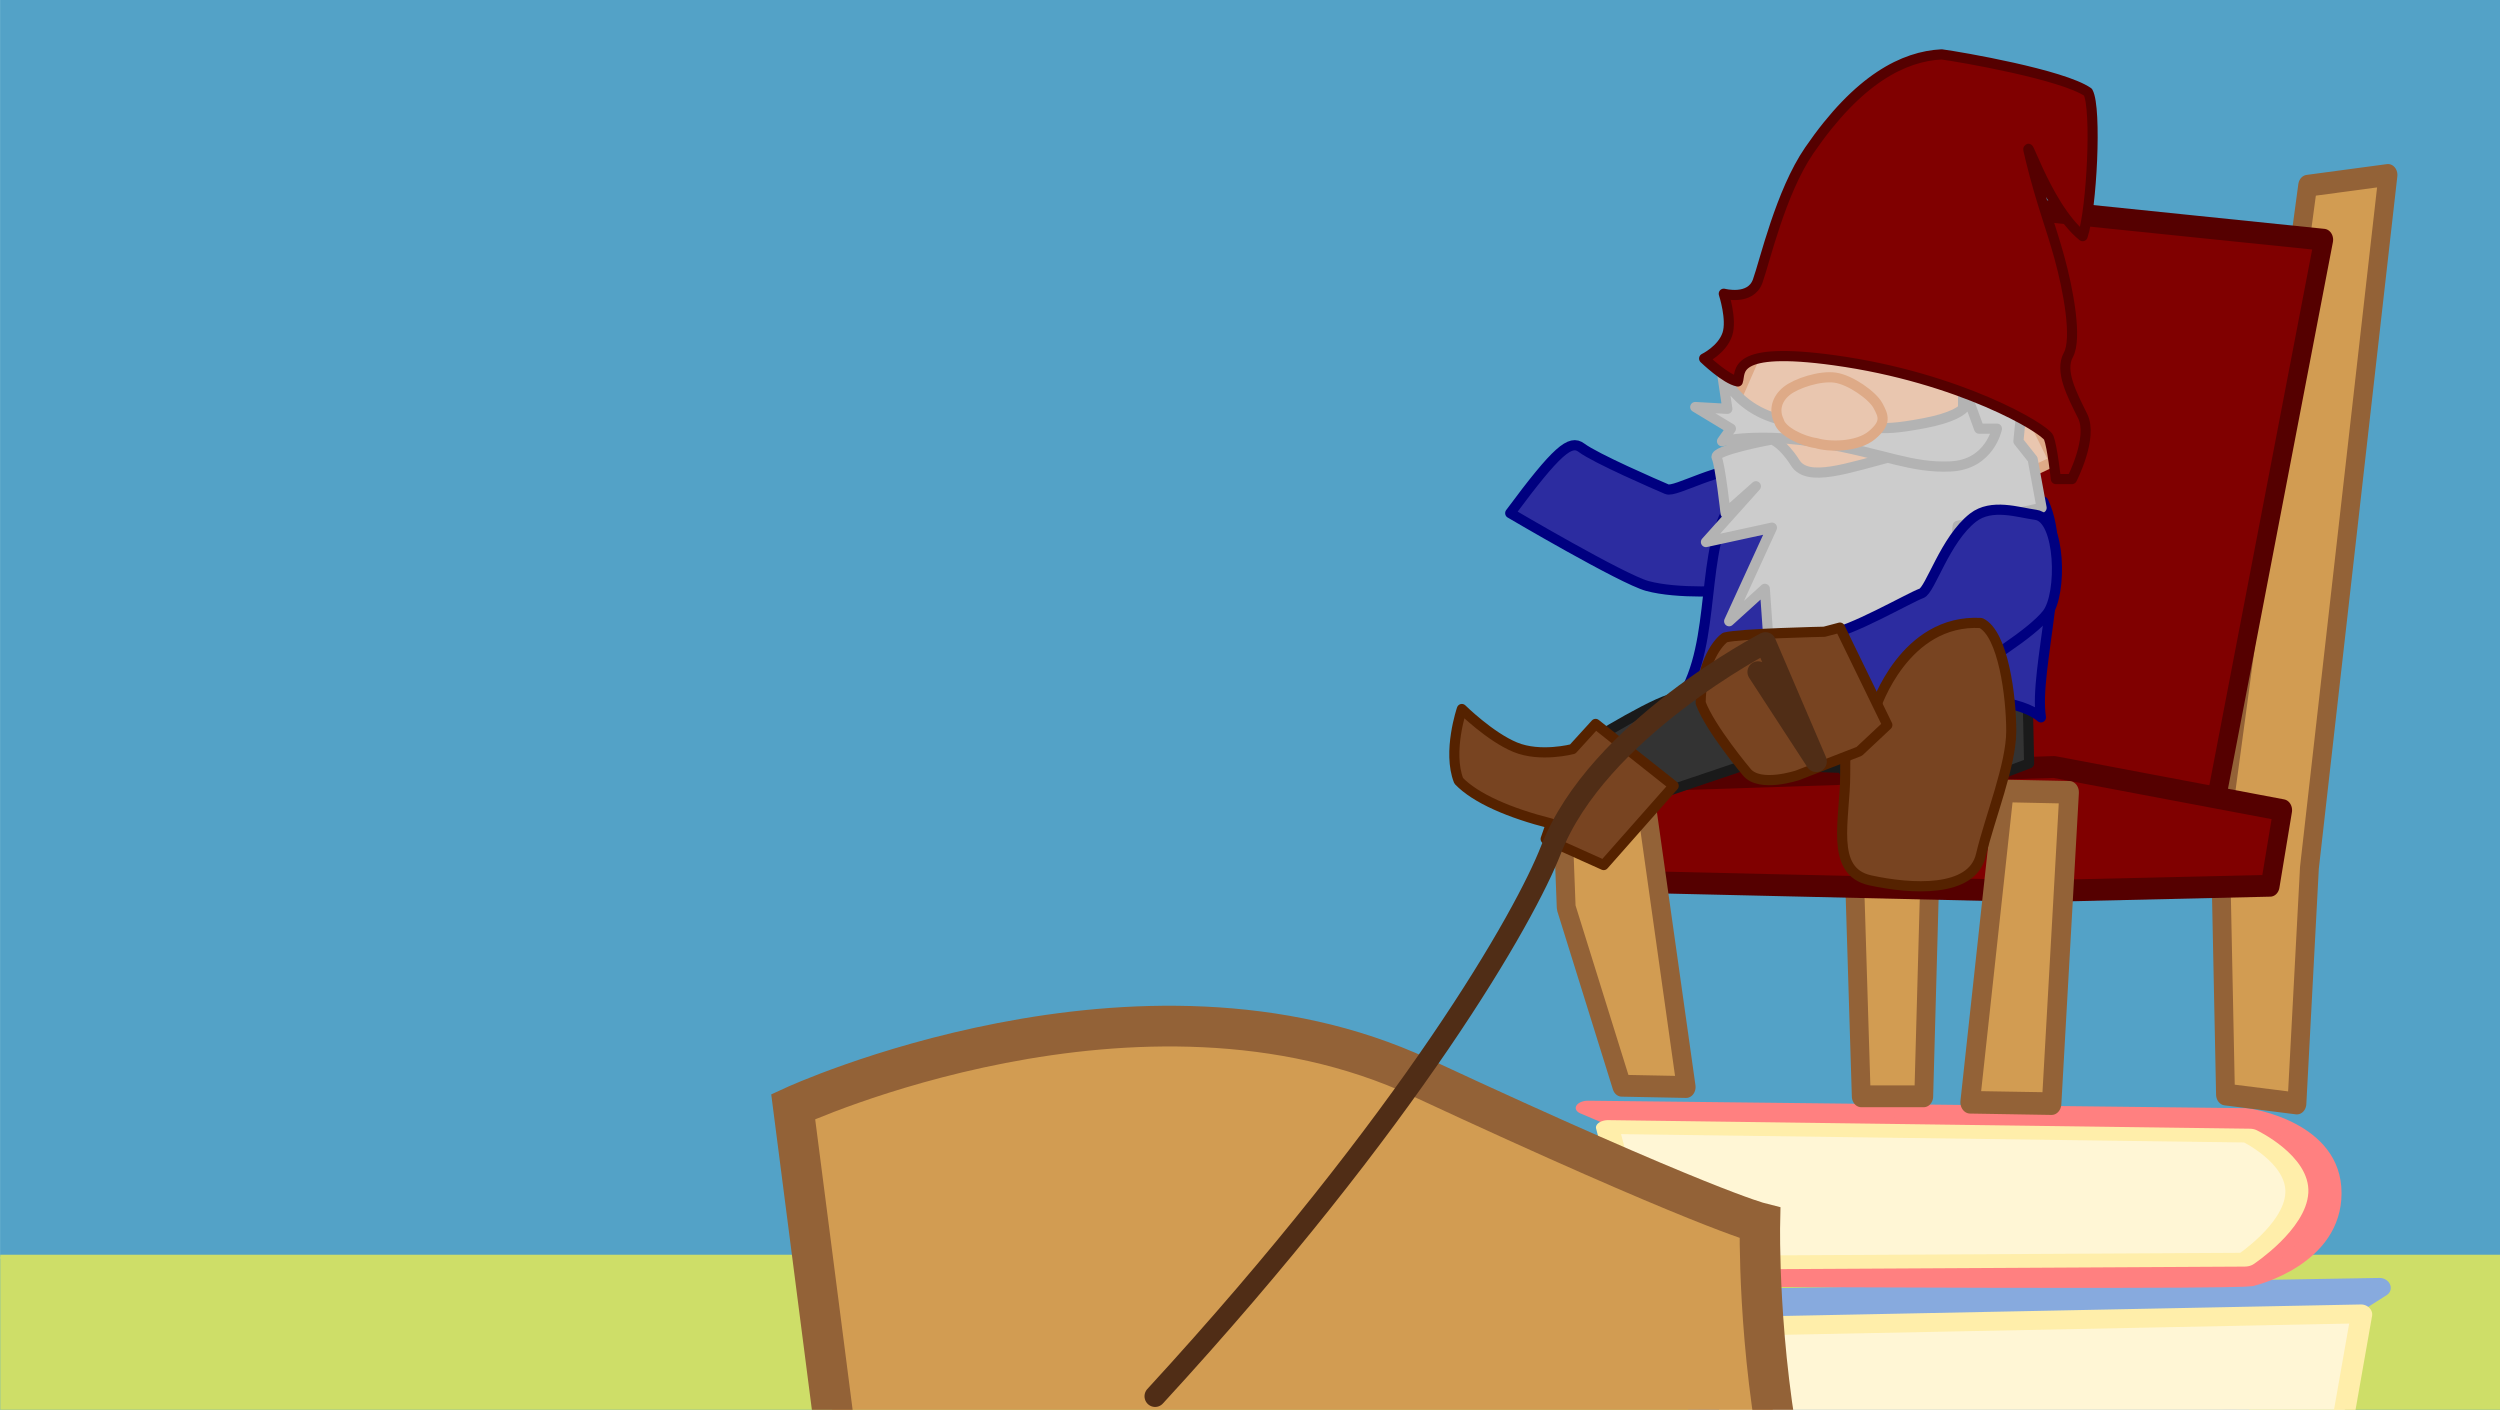
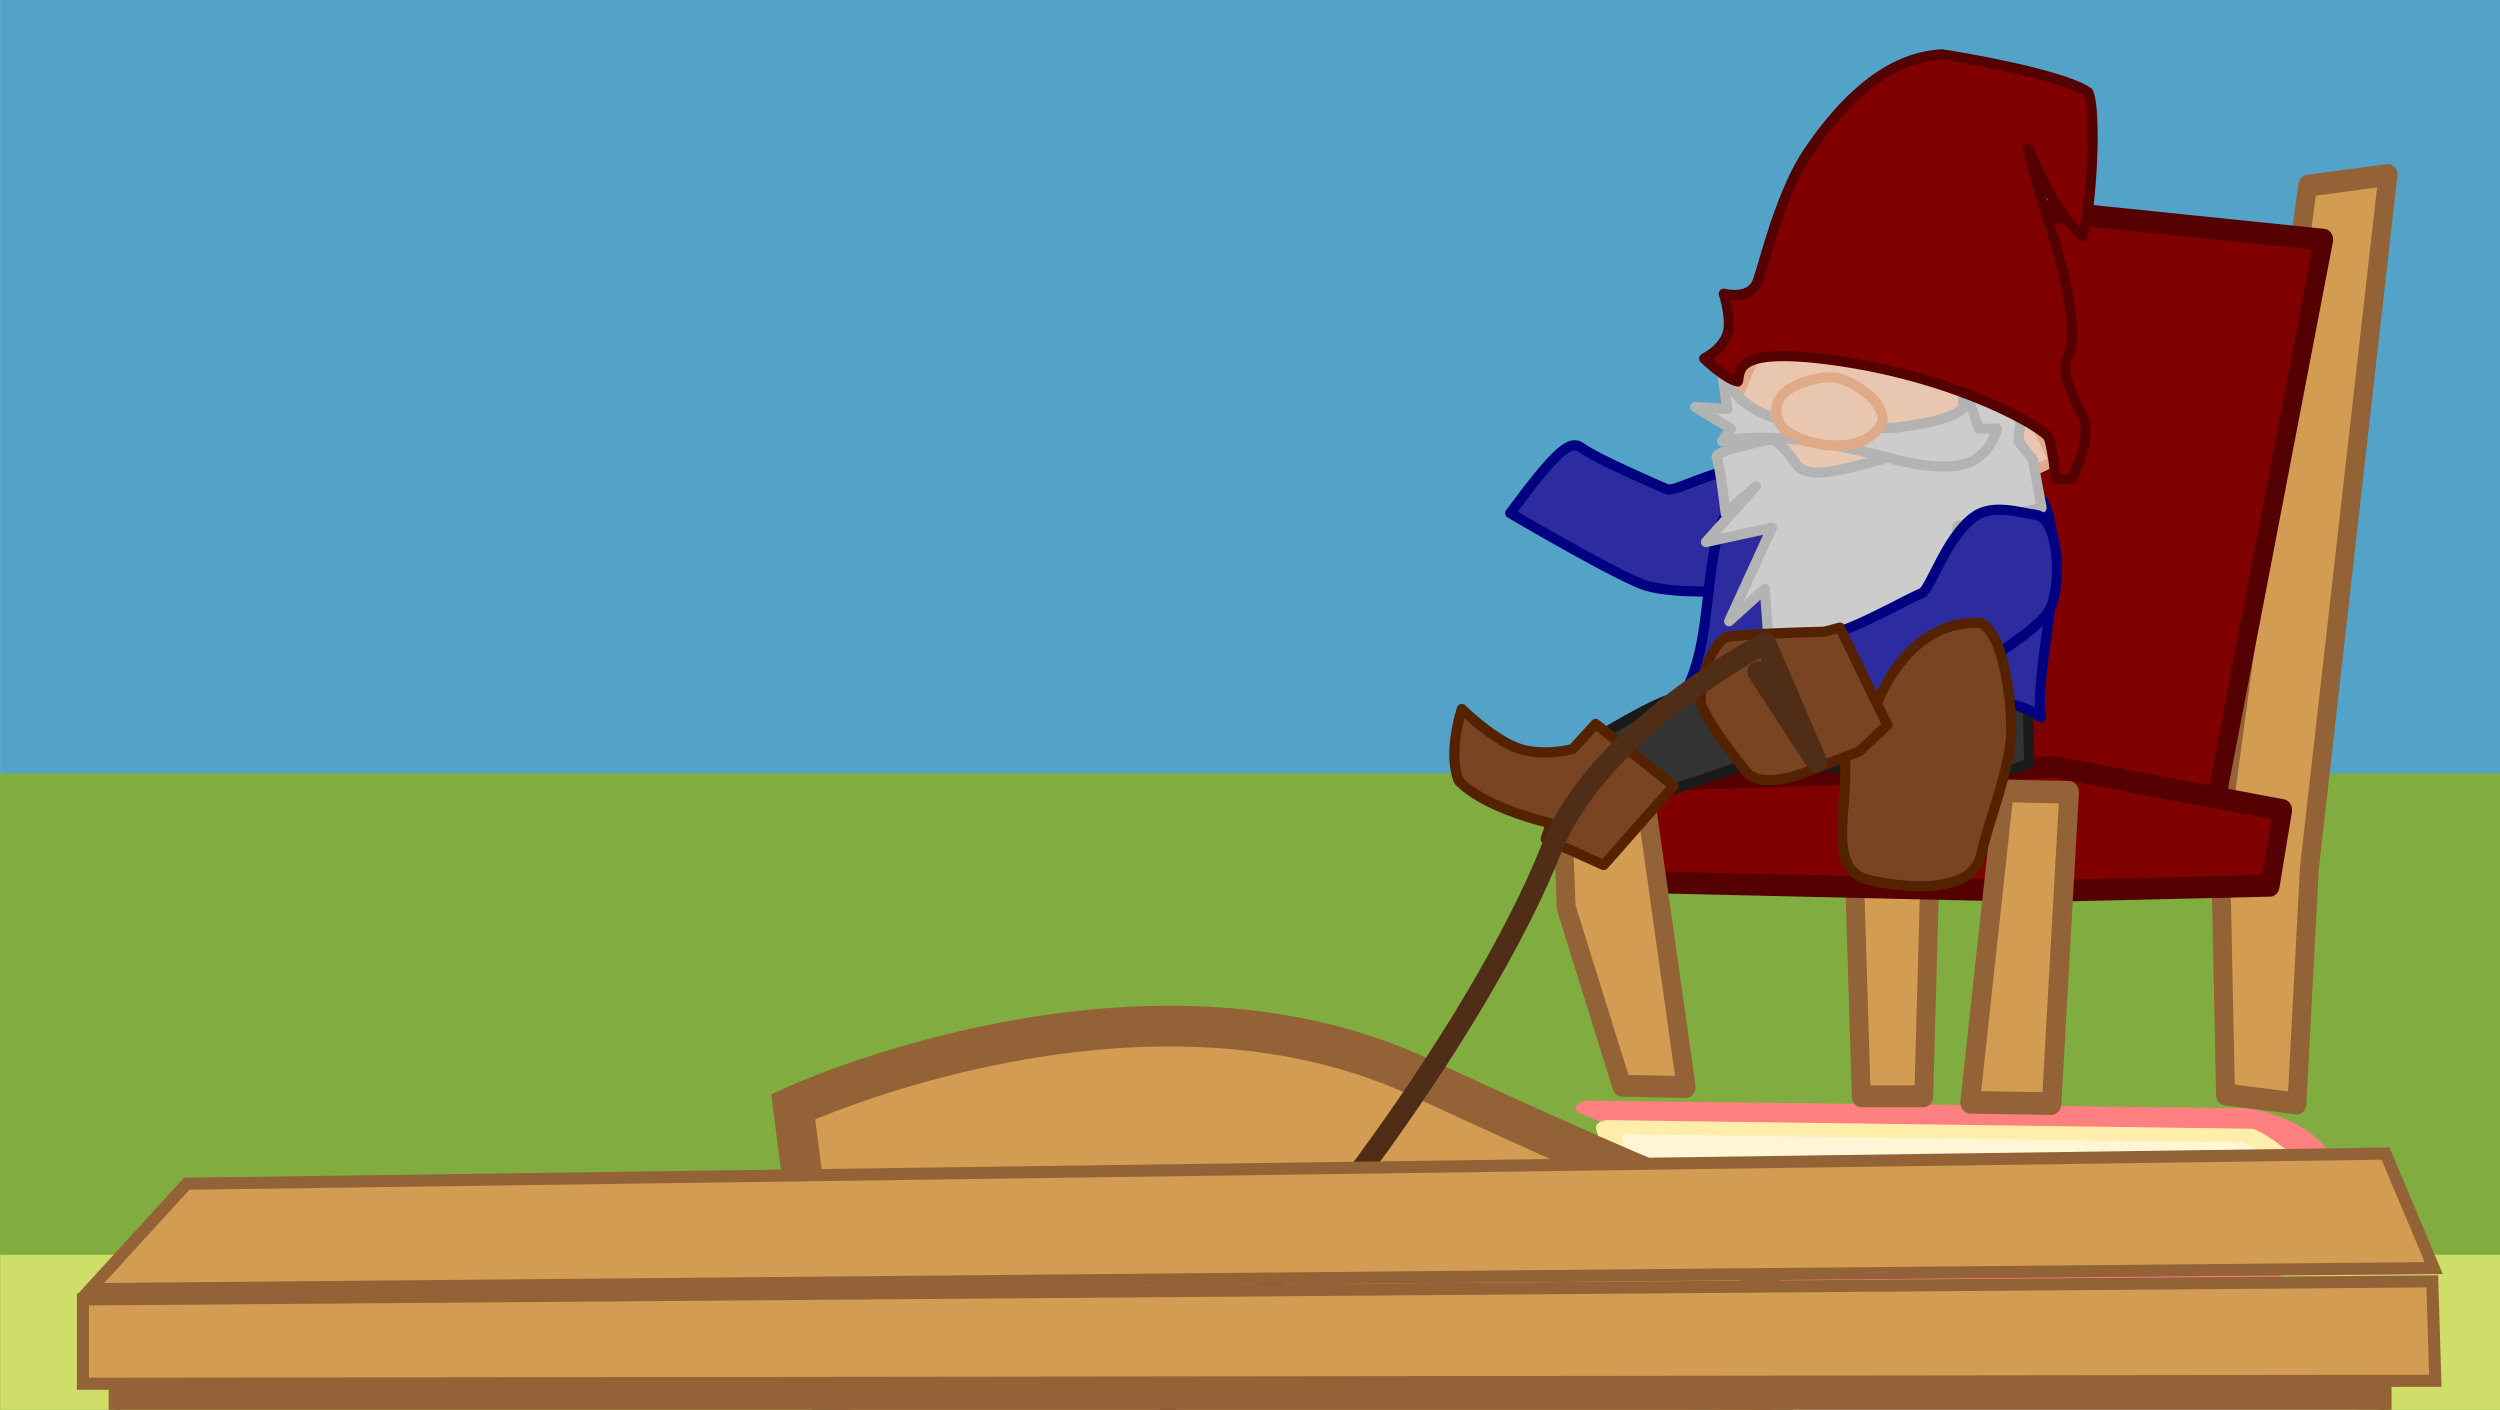
<svg xmlns="http://www.w3.org/2000/svg" width="830" height="468" viewBox="0 0 219.604 123.825" version="1.1" id="svg1" xml:space="preserve">
  <defs id="defs1">
    <clipPath clipPathUnits="userSpaceOnUse" id="clipPath18">
      <rect style="display:inline;fill:#53a2c7;fill-opacity:1;stroke:#53a2c7;stroke-width:0.629;stroke-linecap:square;stroke-linejoin:miter;stroke-dasharray:none;stroke-opacity:1" id="rect19" width="131" height="73.295" x="-278.885" y="14.88" transform="scale(-1,1)" />
    </clipPath>
    <clipPath clipPathUnits="userSpaceOnUse" id="clipPath19">
      <rect style="display:inline;fill:#53a2c7;fill-opacity:1;stroke:#53a2c7;stroke-width:0.629;stroke-linecap:square;stroke-linejoin:miter;stroke-dasharray:none;stroke-opacity:1" id="rect20" width="131" height="73.295" x="-278.885" y="14.88" transform="scale(-1,1)" />
    </clipPath>
    <clipPath clipPathUnits="userSpaceOnUse" id="clipPath20">
      <rect style="display:inline;fill:#cede68;fill-opacity:1;stroke:#cede68;stroke-width:1.058;stroke-linecap:square;stroke-linejoin:miter;stroke-dasharray:none;stroke-opacity:1" id="rect21" width="219.642" height="123.853" x="38.914" y="19.831" />
    </clipPath>
  </defs>
  <g id="layer5" clip-path="url(#clipPath20)" transform="translate(-38.89375,-19.84375)">
-     <g id="layer10">
-       <g id="g23">
-         <rect style="display:inline;fill:#53a2c7;fill-opacity:1;stroke:#53a2c7;stroke-width:1.058;stroke-linecap:square;stroke-linejoin:miter;stroke-dasharray:none;stroke-opacity:1" id="rect16" width="219.642" height="123.853" x="38.914" y="19.831" />
-         <rect style="display:inline;fill:#cede68;fill-opacity:1;stroke:#cede68;stroke-width:0.354;stroke-linecap:square;stroke-linejoin:miter;stroke-dasharray:none;stroke-opacity:1" id="rect17" width="220.347" height="13.801" x="38.562" y="130.236" />
-       </g>
+     <g id="g104" style="display:inline">
+       <rect style="display:inline;fill:#53a2c7;fill-opacity:1;stroke:#53a2c7;stroke-width:1.058;stroke-linecap:square;stroke-linejoin:miter;stroke-dasharray:none;stroke-opacity:1" id="rect103" width="219.642" height="123.853" x="38.914" y="19.831" />
+       <rect style="display:inline;fill:#80ac40;fill-opacity:1;stroke:#80ac40;stroke-width:0.71;stroke-linecap:square;stroke-linejoin:miter;stroke-dasharray:none;stroke-opacity:1" id="rect104" width="219.99" height="55.726" x="38.741" y="88.132" />
+       <rect style="display:inline;fill:#cede68;fill-opacity:1;stroke:#cede68;stroke-width:0.354;stroke-linecap:square;stroke-linejoin:miter;stroke-dasharray:none;stroke-opacity:1" id="rect141" width="220.347" height="13.801" x="38.562" y="130.236" />
+     </g>
+     <g id="layer10" style="display:inline">
      <g id="g14-8" style="display:inline" transform="matrix(1.676661,0,0,1.689791,-153.7989,-4.937977)" clip-path="url(#clipPath19)">
        <path style="fill:#784421;fill-opacity:1;stroke:#784421;stroke-width:2.646;stroke-opacity:1" d="m 179.615,101.093 c 12.473,2.268 64.067,-9.449 64.067,-9.449 l -12.095,33.073 c 0,0 -36.751,5.403 -48.002,4.93 -11.251,-0.473 -16.443,-30.822 -3.97,-28.554 z" id="path31-8-4" />
        <g id="g73-5" transform="matrix(-0.8746193,0,0,1.005402,404.1916,1.151177)">
          <g id="g72-5" style="display:inline;fill:#aa0000;stroke:#800000" transform="matrix(0.9091957,0.1587671,-0.1341304,0.7681112,62.50342,-55.75194)">
            <path style="fill:#aa87de;fill-opacity:1;stroke:#aa87de;stroke-width:1.248;stroke-linecap:round;stroke-linejoin:round;stroke-dasharray:none;stroke-opacity:1" d="m 207.642,165.868 c -33.556,7.28 -32.476,6.713 -32.476,6.713 0,0 -4.483,-0.796 -5.37,-6.813 -0.888,-6.017 3.483,-7.954 3.483,-7.954 l 34.919,-7.907 -8.333,8.612 z" id="path71-1" />
            <path style="fill:#fff6d5;fill-opacity:1;stroke:#ffeeaa;stroke-width:1.248;stroke-linecap:round;stroke-linejoin:round;stroke-dasharray:none;stroke-opacity:1" d="m 171.558,165.362 c 0.545,2.996 3.626,5.401 3.626,5.401 l 32.093,-6.329 0.101,-12.565 -34.033,7.826 c 0,0 -2.333,2.671 -1.788,5.667 z" id="path72-7" />
          </g>
          <g id="g74-1" style="display:inline;fill:#aa0000;stroke:#800000" transform="matrix(-1.002079,0.1581563,0.1478332,0.7651564,374.6244,-67.62577)">
            <path style="fill:#87aade;fill-opacity:1;stroke:#87aade;stroke-width:1.248;stroke-linecap:round;stroke-linejoin:round;stroke-dasharray:none;stroke-opacity:1" d="m 207.642,165.868 c -33.556,7.28 -32.476,6.713 -32.476,6.713 0,0 -4.483,-0.796 -5.37,-6.813 -0.888,-6.017 3.483,-7.954 3.483,-7.954 l 34.919,-7.907 -8.333,8.612 z" id="path73-1" />
            <path style="fill:#fff6d5;fill-opacity:1;stroke:#ffeeaa;stroke-width:1.248;stroke-linecap:round;stroke-linejoin:round;stroke-dasharray:none;stroke-opacity:1" d="m 171.558,165.362 c 0.545,2.996 3.626,5.401 3.626,5.401 l 32.093,-6.329 0.101,-12.565 -34.033,7.826 c 0,0 -2.333,2.671 -1.788,5.667 z" id="path74-5" />
          </g>
          <g id="g76-2" style="display:inline;fill:#aa0000;stroke:#800000" transform="matrix(1.092153,0.115825,-0.1611215,0.5603583,32.42641,-37.95685)">
            <path style="fill:#ff8080;fill-opacity:1;stroke:#ff8080;stroke-width:1.248;stroke-linecap:round;stroke-linejoin:round;stroke-dasharray:none;stroke-opacity:1" d="m 207.782,166.821 c -33.556,7.28 -32.476,6.713 -32.476,6.713 0,0 -4.483,-0.796 -5.37,-6.813 -0.888,-6.017 3.483,-7.954 3.483,-7.954 l 34.919,-7.907 -8.333,8.612 z" id="path75-7" />
            <path style="fill:#fff6d5;fill-opacity:1;stroke:#ffeeaa;stroke-width:1.248;stroke-linecap:round;stroke-linejoin:round;stroke-dasharray:none;stroke-opacity:1" d="m 171.698,166.316 c 0.545,2.996 3.626,5.401 3.626,5.401 l 32.093,-6.329 0.101,-12.565 -34.033,7.826 c 0,0 -2.333,2.671 -1.788,5.667 z" id="path76-6" />
          </g>
          <g id="g79-1">
            <path style="display:inline;fill:#d29c52;fill-opacity:1;stroke:#936237;stroke-width:1.129;stroke-linecap:round;stroke-linejoin:round;stroke-dasharray:none;stroke-opacity:1" d="m 219.241,70.125 h -3.743 l -0.428,-13.398 -2.995,-34.425 3.957,-0.372 3.743,33.216 z" id="path81-4" transform="translate(8.2955394e-6)" />
            <path style="display:inline;fill:#d29c52;fill-opacity:1;stroke:#936237;stroke-width:1.129;stroke-linecap:round;stroke-linejoin:round;stroke-dasharray:none;stroke-opacity:1" d="m 197.422,70.032 0.321,-13.491 -5.241,-33.495 -4.813,-0.558 4.706,35.821 0.749,12.188 z" id="path80-2" transform="translate(8.2955394e-6)" />
            <path style="display:inline;fill:#800000;fill-opacity:1;stroke:#550000;stroke-width:1.129;stroke-linecap:round;stroke-linejoin:round;stroke-dasharray:none;stroke-opacity:1" d="m 215.284,56.262 -16.792,0.837 -6.952,-31.262 20.963,-1.861 z" id="path83-3" transform="translate(8.2955394e-6)" />
            <path style="display:inline;fill:#800000;fill-opacity:1;stroke:#550000;stroke-width:1.129;stroke-linecap:round;stroke-linejoin:round;stroke-dasharray:none;stroke-opacity:1" d="m 236.781,58.96 -28.022,0.558 -14.011,-0.279 -0.749,-3.908 13.69,-2.233 29.626,0.837 z" id="path82-2" transform="translate(8.2955394e-6)" />
            <path style="fill:#d29c52;fill-opacity:1;stroke:#936237;stroke-width:1.168;stroke-linecap:round;stroke-linejoin:round;stroke-dasharray:none;stroke-opacity:1" d="m 212.72,70.434 -2.027,-16.098 -3.905,0.071 1.051,16.098 z" id="path78-2" />
            <path style="fill:#d29c52;fill-opacity:1;stroke:#936237;stroke-width:1.129;stroke-linecap:round;stroke-linejoin:round;stroke-dasharray:none;stroke-opacity:1" d="m 237.141,55.237 -5.067,0.066 -2.344,14.342 3.857,-0.066 3.328,-9.211 z" id="path79-1" />
          </g>
        </g>
        <path style="fill:#d29c52;fill-opacity:1;stroke:#936237;stroke-width:2.117;stroke-dasharray:none;stroke-opacity:1" d="m 164.042,130.402 -7.56,-58.208 c 0,0 18.143,-8.315 32.884,-1.512 14.741,6.804 17.765,7.56 17.765,7.56 0,0 -0.567,25.702 11.906,27.97 12.473,2.268 64.067,-9.449 64.067,-9.449 l -12.095,33.073 c 0,0 -65.477,5.025 -76.728,4.552 -11.251,-0.473 -30.239,-3.985 -30.239,-3.985 z" id="path31-6" />
      </g>
      <g id="g15-8" style="display:inline" transform="matrix(1.676661,0,0,1.689791,-153.7989,-4.937977)" clip-path="url(#clipPath18)">
        <path style="display:inline;fill:#2c2ca0;fill-opacity:1;stroke:#000080;stroke-width:0.529;stroke-linecap:round;stroke-linejoin:round;stroke-dasharray:none;stroke-opacity:1" d="m 194.047,41.34 c 0,0 5.875,3.435 7.188,3.788 1.558,0.419 4.232,0.294 5.173,0.14 1.306,-0.214 3.898,-3.219 3.054,-4.212 -0.6,-0.705 -1.309,-1.99 -2.536,-2.082 -1.862,-0.14 -4.219,1.314 -4.67,1.123 -0.546,-0.231 -3.732,-1.601 -4.479,-2.159 -0.572,-0.428 -1.262,0.099 -3.73,3.403 z" id="path93-3" />
        <path style="display:inline;fill:#333333;fill-opacity:1;stroke:#1a1a1a;stroke-width:0.529;stroke-linecap:round;stroke-linejoin:round;stroke-dasharray:none;stroke-opacity:1" d="m 197.379,53.741 1.263,3.274 7.811,-2.619 5.005,0.187 1.543,3.601 4.537,0.795 1.076,-3.648 2.619,-0.982 -0.093,-4.35 -13.845,-1.31 c 0,0 -3.555,1.918 -4.911,2.339 -1.356,0.421 -5.005,2.713 -5.005,2.713 z" id="path95-5" />
        <path style="display:inline;fill:#2c2ca0;fill-opacity:1;stroke:#000080;stroke-width:0.529;stroke-linecap:round;stroke-linejoin:round;stroke-dasharray:none;stroke-opacity:1" d="m 203.332,50.403 c 0,0 3.421,0.87 5.571,1.118 3.026,-0.331 10.9,-1.317 12.95,0.436 -0.397,-2.514 1.554,-8.235 0.132,-11.212 l -15.875,-0.463 c -2.183,2.051 -1.191,6.945 -2.778,10.12 z" id="path94-7" />
        <g id="g93-6" style="display:inline">
          <path style="display:inline;fill:#e9c6af;fill-opacity:1;stroke:#deaa87;stroke-width:0.529;stroke-linecap:round;stroke-linejoin:round;stroke-dasharray:none;stroke-opacity:1" d="m 206.92,40.037 7.671,2.339 7.951,-3.742 -4.022,-8.045 -10.009,-1.123 -2.806,6.361 z" id="path85-1" />
          <path style="display:inline;fill:#cccccc;fill-opacity:1;stroke:#b3b3b3;stroke-width:0.529;stroke-linecap:round;stroke-linejoin:round;stroke-dasharray:none;stroke-opacity:1" d="m 207.762,37.511 c 0,0 -3.087,0.561 -2.9,0.935 0.187,0.374 0.468,2.9 0.468,2.9 l 1.59,-1.403 -2.619,2.9 3.461,-0.748 -2.245,4.864 1.871,-1.684 0.374,5.238 4.022,-2.152 -3.461,5.706 6.361,-3.929 2.152,-2.058 0.655,-6.08 4.397,-0.935 -0.468,-2.526 -0.748,-0.935 0.187,-1.871 -3.087,-2.245 v 2.432 c 0,0 -1.029,1.777 -3.555,2.432 -2.526,0.655 -4.584,1.403 -5.238,0.374 -0.655,-1.029 -1.216,-1.216 -1.216,-1.216 z" id="path88-8" />
          <path style="display:inline;fill:#cccccc;fill-opacity:1;stroke:#b3b3b3;stroke-width:0.529;stroke-linecap:round;stroke-linejoin:round;stroke-dasharray:none;stroke-opacity:1" d="m 205.143,34.05 c 0,0 0.935,2.619 4.677,2.619 3.742,0 2.9,0.561 5.893,0 2.993,-0.561 2.245,-1.497 2.245,-1.497 l 0.655,1.777 h 0.935 c 0,0 -0.374,1.871 -2.432,1.964 -2.058,0.094 -3.461,-0.655 -6.735,-1.216 -3.274,-0.561 -5.238,-0.094 -5.238,-0.094 l 0.468,-0.655 -1.871,-1.123 1.684,0.094 z" id="path87-9" />
          <path style="display:inline;fill:#e9c6af;fill-opacity:1;stroke:#deaa87;stroke-width:0.529;stroke-linecap:round;stroke-linejoin:round;stroke-dasharray:none;stroke-opacity:1" d="m 210.09,37.703 c 0.628,0.198 2.141,0.227 2.916,-0.422 0.775,-0.649 0.591,-1.006 0.308,-1.531 -0.284,-0.525 -1.439,-1.336 -2.234,-1.452 -0.795,-0.116 -2.05,0.29 -2.552,0.694 -0.503,0.404 -0.689,0.989 -0.391,1.584 0.132,0.496 1.193,1.028 1.954,1.127 z" id="path86-2" />
          <path style="display:inline;fill:#800000;fill-opacity:1;stroke:#550000;stroke-width:0.529;stroke-linecap:round;stroke-linejoin:round;stroke-dasharray:none;stroke-opacity:1" d="m 205.973,34.494 c 0.175,-0.479 -0.386,-1.847 5.063,-1.099 6.567,0.902 11.038,3.555 11.225,4.022 0.187,0.468 0.374,2.152 0.374,2.152 h 0.842 c 0,0 1.123,-2.152 0.561,-3.274 -0.561,-1.123 -1.216,-2.339 -0.748,-3.181 0.468,-0.842 0,-3.368 -0.468,-5.051 -0.468,-1.684 -0.935,-2.806 -1.497,-5.051 -0.561,-2.245 0.695,2.308 2.713,3.929 0.48,-1.406 0.744,-6.657 0.281,-7.484 -1.323,-0.91 -6.662,-1.832 -7.671,-1.964 -1.968,0.099 -4.35,1.251 -6.934,4.993 -1.504,2.178 -2.327,5.765 -2.701,6.794 -0.374,1.029 -1.777,0.655 -1.777,0.655 0,0 0.443,1.342 0.187,2.105 -0.274,0.815 -1.216,1.263 -1.216,1.263 0,0 1.123,1.076 1.766,1.193 z" id="path84-7" />
        </g>
        <path style="display:inline;fill:#784421;fill-opacity:1;stroke:#552200;stroke-width:0.529;stroke-linecap:round;stroke-linejoin:round;stroke-dasharray:none;stroke-opacity:1" d="m 198.945,59.634 -3.041,-1.356 0.282,-0.802 c -2.162,-0.54 -3.959,-1.309 -4.837,-2.222 -0.6,-1.509 0.165,-3.731 0.165,-3.731 0,0 1.471,1.441 2.794,1.984 1.322,0.544 3.013,0.098 3.013,0.098 l 1.2,-1.307 4.091,3.217 z" id="path91-9" />
        <path style="display:inline;fill:#2c2ca0;fill-opacity:1;stroke:#000080;stroke-width:0.529;stroke-linecap:round;stroke-linejoin:round;stroke-dasharray:none;stroke-opacity:1" d="m 212.555,52.673 c 0,0 8.032,-4.117 9.612,-6.088 0.824,-1.028 0.716,-4.982 -0.581,-5.156 -0.921,-0.124 -2.316,-0.606 -3.288,0.142 -1.476,1.135 -2.242,3.782 -2.706,3.94 -0.561,0.192 -3.882,2.082 -4.818,2.082 -1.974,0 0.152,1.788 1.78,5.08 z" id="path23" transform="translate(-4.984774e-6)" />
        <path style="display:inline;fill:#784421;fill-opacity:1;stroke:#552200;stroke-width:0.529;stroke-linecap:round;stroke-linejoin:round;stroke-dasharray:none;stroke-opacity:1" d="m 213.188,51.449 c -1.59,3.461 -1.59,1.123 -1.59,3.461 0,2.339 -0.842,5.051 1.31,5.519 2.152,0.468 5.332,0.655 5.8,-1.31 0.468,-1.964 1.59,-4.677 1.59,-6.455 0,-1.777 -0.419,-5.059 -1.59,-5.613 -4.017,-0.221 -5.519,4.397 -5.519,4.397 z" id="path89-5" />
        <path style="display:inline;fill:#784421;fill-opacity:1;stroke:#552200;stroke-width:0.529;stroke-linecap:round;stroke-linejoin:round;stroke-dasharray:none;stroke-opacity:1" d="m 213.807,52.355 -2.484,-5.064 -0.819,0.215 c 0,0 -4.405,0.091 -5.202,0.298 -0.529,0.379 -1.26,1.589 -1.278,3.402 0.499,1.338 2.408,3.588 2.408,3.588 0.681,0.842 2.677,0.173 2.677,0.173 l 3.226,-1.243 z" id="path90-1" />
-         <path style="display:inline;fill:none;fill-opacity:1;stroke:#502d16;stroke-width:1.11;stroke-linecap:round;stroke-linejoin:round;stroke-dasharray:none;stroke-opacity:1" d="m 207.031,49.598 3.05,4.646 -2.66,-6.161 c 0,0 -8.793,4.505 -11.239,10.761 -1.333,3.411 -7.267,13.854 -20.739,28.405" id="path96-8" />
+         <path style="display:inline;fill:none;fill-opacity:1;stroke:#502d16;stroke-width:1.11;stroke-linecap:round;stroke-linejoin:round;stroke-dasharray:none;stroke-opacity:1" d="m 207.031,49.598 3.05,4.646 -2.66,-6.161 c 0,0 -8.793,4.505 -11.239,10.761 -1.333,3.411 -6.598,14.186 -20.069,28.738" id="path96-8" />
+       </g>
+       <g id="g299" style="display:inline">
+         <rect style="display:inline;fill:#936237;fill-opacity:1;stroke:#936237;stroke-width:1.058;stroke-linecap:round;stroke-linejoin:miter;stroke-dasharray:none;stroke-opacity:1" id="rect299" width="199.476" height="21.431" x="48.968" y="135.731" />
+         <path style="fill:#d29c52;fill-opacity:1;stroke:#936237;stroke-width:1.058;stroke-linecap:round;stroke-linejoin:miter;stroke-dasharray:none;stroke-opacity:1" d="m 46.176,133.99 -1e-6,7.408 206.64,-0.265 -0.265,-8.731 z" id="path298" />
+         <path style="fill:#d29c52;fill-opacity:1;stroke:#936237;stroke-width:1.058;stroke-linecap:round;stroke-linejoin:miter;stroke-dasharray:none;stroke-opacity:1" d="m 46.831,133.085 8.467,-9.26 193.146,-2.646 4.233,10.054 z" id="path299" />
      </g>
    </g>
  </g>
</svg>
